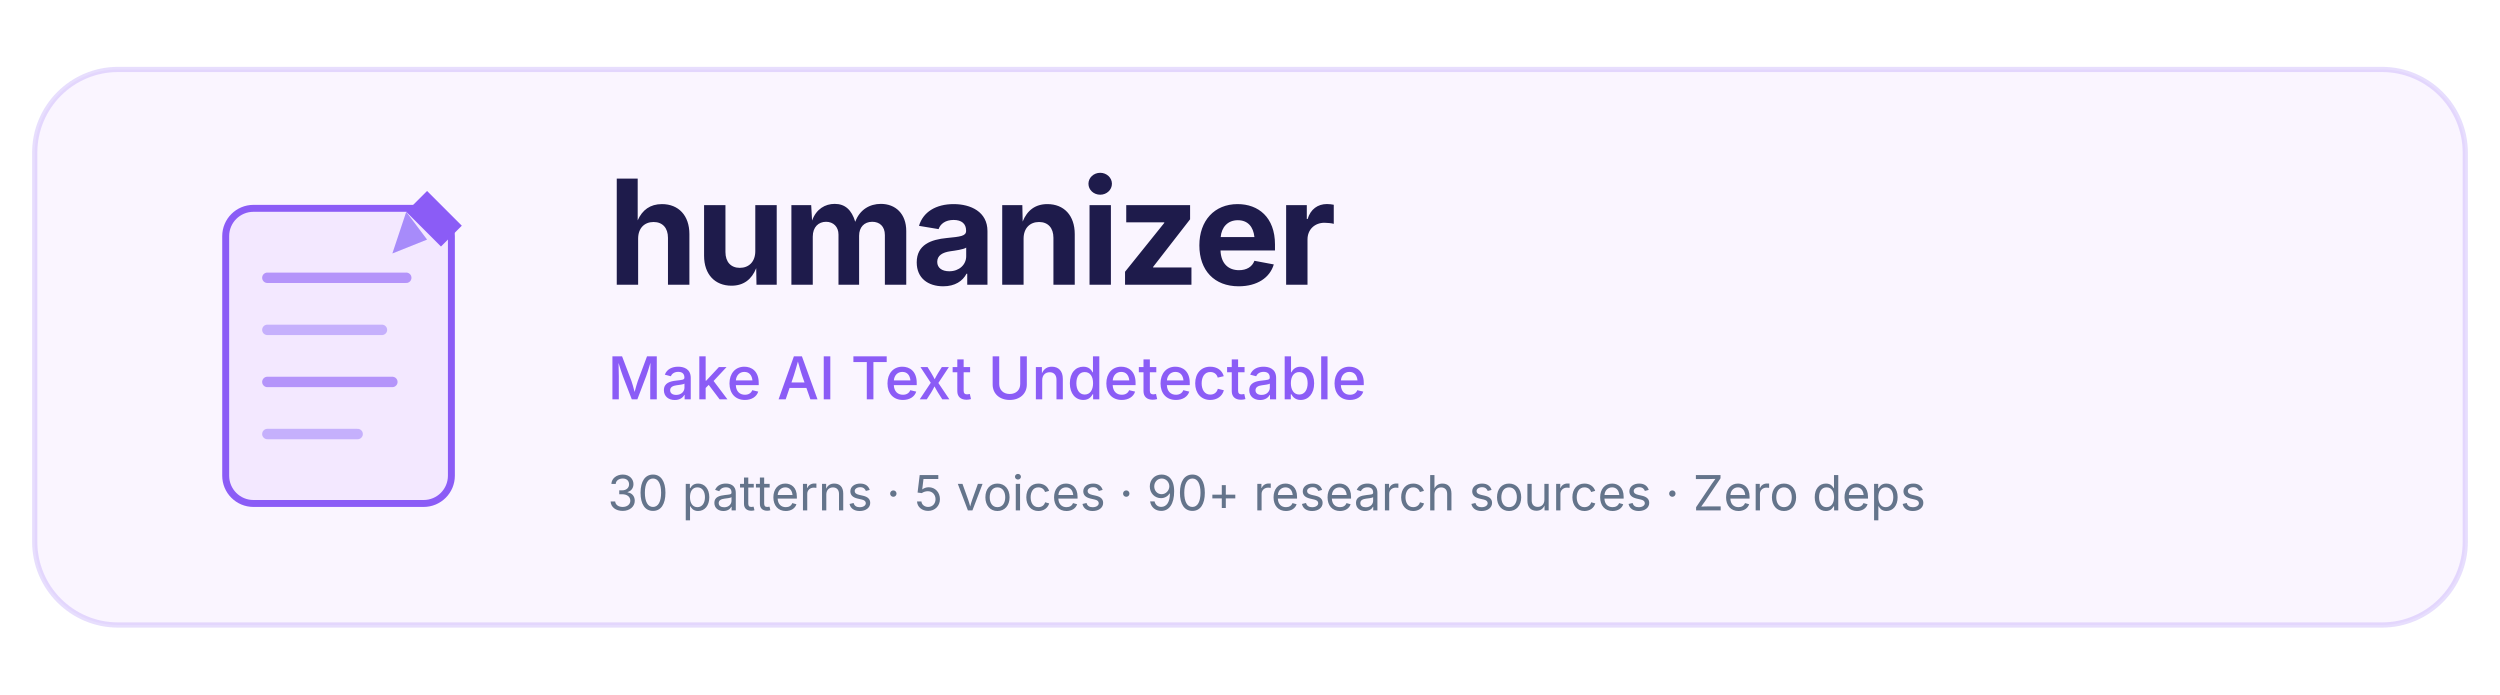
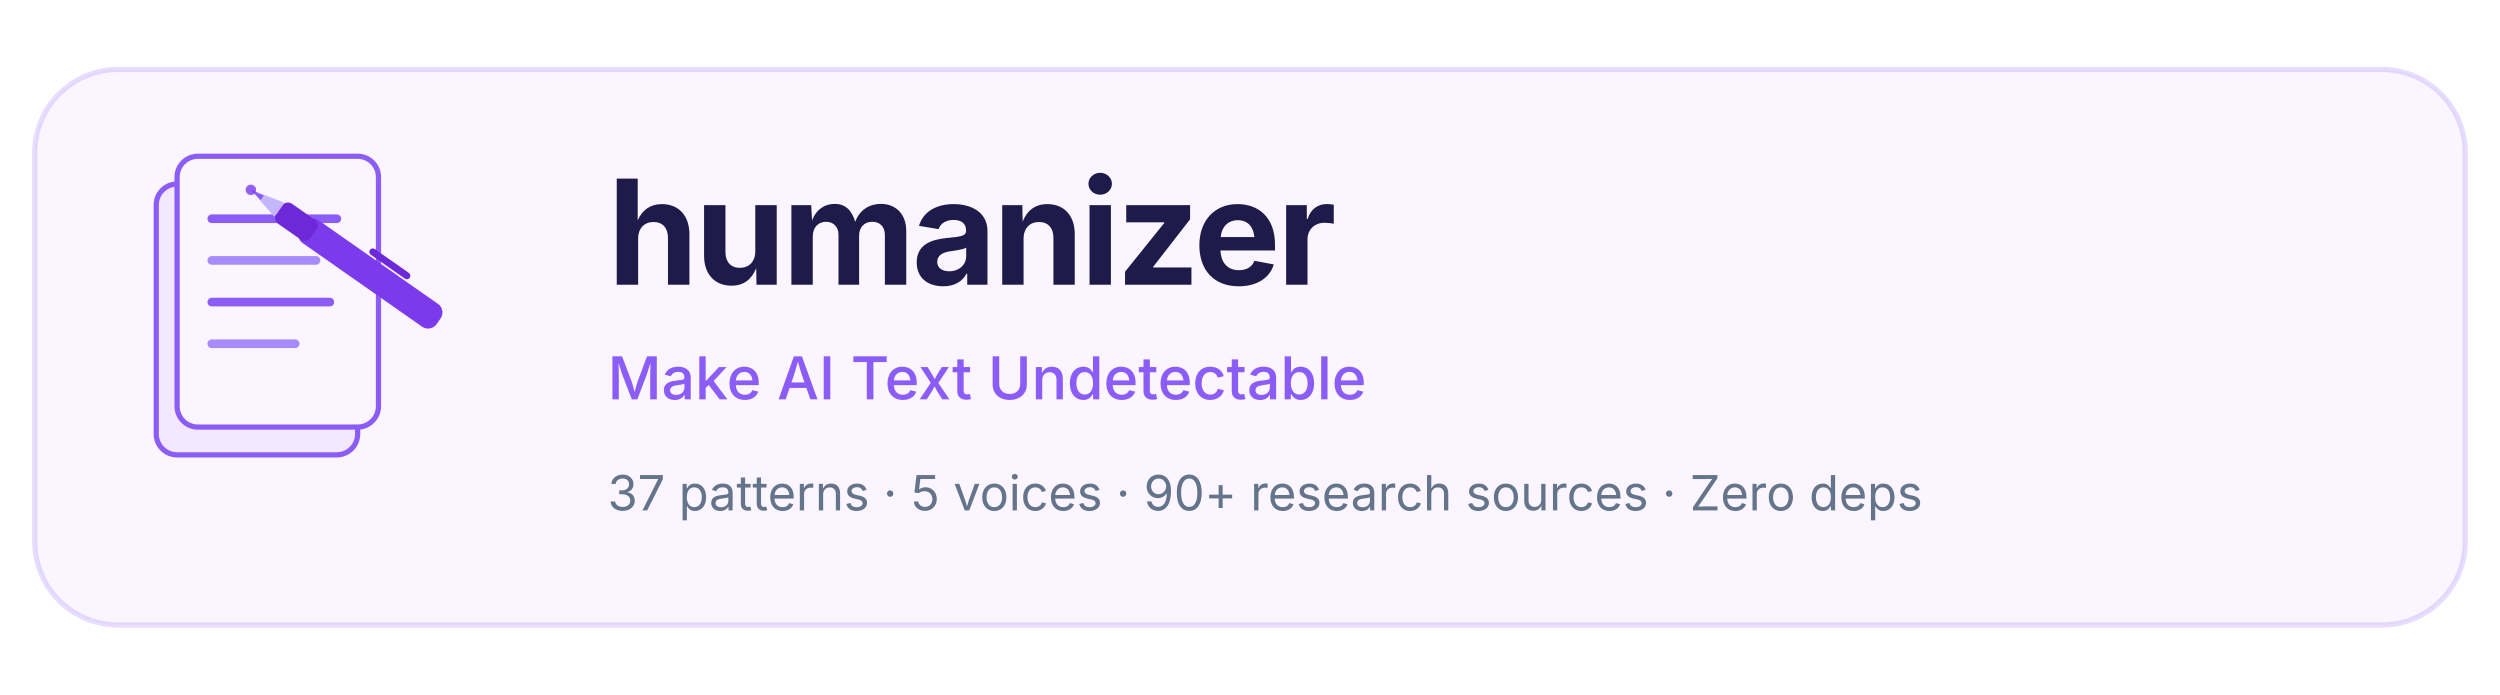
<svg xmlns="http://www.w3.org/2000/svg" viewBox="0 0 720 200" fill="none">
  <style>
-     @keyframes pulse { 0%,100% { opacity: 0.6; } 50% { opacity: 1; } }
-     .dot { animation: pulse 2s ease-in-out infinite; }
-     .dot:nth-child(2) { animation-delay: 0.3s; }
-     .dot:nth-child(3) { animation-delay: 0.6s; }
+     @keyframes write { 0%,100% { transform: translateX(0); } 50% { transform: translateX(3px); } }
+     @keyframes pulse { 0%,100% { opacity: 0.4; } 50% { opacity: 1; } }
+     .line1 { animation: pulse 2.5s ease-in-out infinite; }
+     .line2 { animation: pulse 2.5s ease-in-out infinite 0.4s; }
+     .line3 { animation: pulse 2.5s ease-in-out infinite 0.8s; }
+     .line4 { animation: pulse 2.5s ease-in-out infinite 1.2s; }
+     .pen-group { animation: write 3s ease-in-out infinite; }
  </style>
  <rect x="10" y="20" width="700" height="160" rx="24" fill="#faf5ff" stroke="#8b5cf6" stroke-width="1.5" stroke-opacity="0.2" />
-   <g transform="translate(55, 55)">
-     <rect x="10" y="5" width="65" height="85" rx="8" fill="#f3e8ff" stroke="#8b5cf6" stroke-width="2" />
-     <line class="dot" x1="22" y1="25" x2="62" y2="25" stroke="#8b5cf6" stroke-width="3" stroke-linecap="round" opacity="0.6" />
-     <line class="dot" x1="22" y1="40" x2="55" y2="40" stroke="#a78bfa" stroke-width="3" stroke-linecap="round" opacity="0.6" />
-     <line class="dot" x1="22" y1="55" x2="58" y2="55" stroke="#8b5cf6" stroke-width="3" stroke-linecap="round" opacity="0.6" />
-     <line class="dot" x1="22" y1="70" x2="48" y2="70" stroke="#a78bfa" stroke-width="3" stroke-linecap="round" opacity="0.6" />
-     <path d="M 68 0 L 78 10 L 72 16 L 62 6 Z" fill="#8b5cf6" />
-     <path d="M 62 6 L 58 18 L 68 14 Z" fill="#a78bfa" />
+   <g transform="translate(45, 45)">
+     <rect x="0" y="8" width="58" height="78" rx="6" fill="#f3e8ff" stroke="#8b5cf6" stroke-width="1.5" />
+     <rect x="6" y="0" width="58" height="78" rx="6" fill="#faf5ff" stroke="#8b5cf6" stroke-width="1.5" />
+     <line class="line1" x1="16" y1="18" x2="52" y2="18" stroke="#8b5cf6" stroke-width="2.5" stroke-linecap="round" />
+     <line class="line2" x1="16" y1="30" x2="46" y2="30" stroke="#a78bfa" stroke-width="2.5" stroke-linecap="round" />
+     <line class="line3" x1="16" y1="42" x2="50" y2="42" stroke="#8b5cf6" stroke-width="2.5" stroke-linecap="round" />
+     <line class="line4" x1="16" y1="54" x2="40" y2="54" stroke="#a78bfa" stroke-width="2.5" stroke-linecap="round" />
+     <g class="pen-group" transform="translate(42, 20) rotate(35)">
+       <rect x="0" y="-4" width="48" height="8" rx="3" fill="#7c3aed" />
+       <rect x="-8" y="-3.5" width="12" height="7" rx="2" fill="#6d28d9" />
+       <path d="M -8,-2.5 L -18,0 L -8,2.5 Z" fill="#c4b5fd" />
+       <path d="M -18,0 L -14,-0.8 L -14,0.8 Z" fill="#8b5cf6" />
+       <rect x="20" y="-6.5" width="14" height="2" rx="1" fill="#6d28d9" />
+       <circle cx="-18" cy="0" r="1.5" fill="#7c3aed" opacity="0.8" />
+     </g>
  </g>
  <text x="175" y="82" font-family="system-ui, -apple-system, sans-serif" font-size="42" font-weight="700" fill="#1e1b4b" letter-spacing="-1">humanizer</text>
  <text x="175" y="115" font-family="system-ui, -apple-system, sans-serif" font-size="17" fill="#8b5cf6" font-weight="500">Make AI Text Undetectable</text>
-   <text x="175" y="147" font-family="system-ui, -apple-system, sans-serif" font-size="14" fill="#64748b">30 patterns · 5 voices · 90+ research sources · Zero deps</text>
+   <text x="175" y="147" font-family="system-ui, -apple-system, sans-serif" font-size="14" fill="#64748b">37 patterns  ·  5 voices  ·  90+ research sources  ·  Zero deps</text>
</svg>
